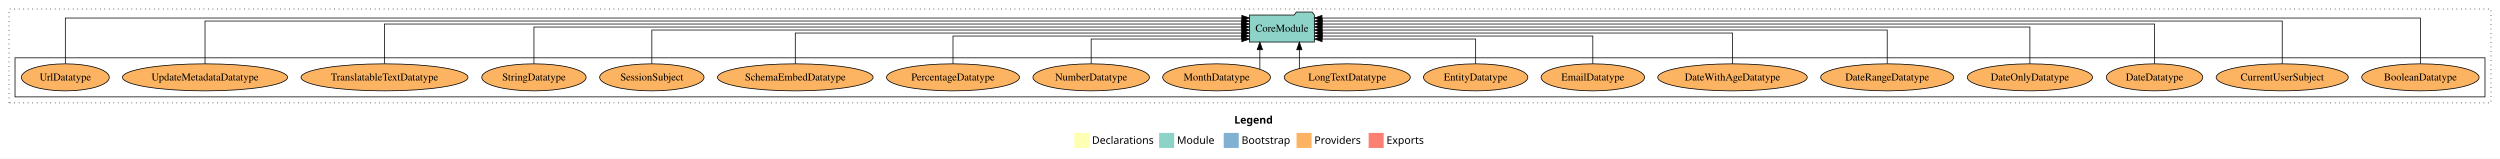
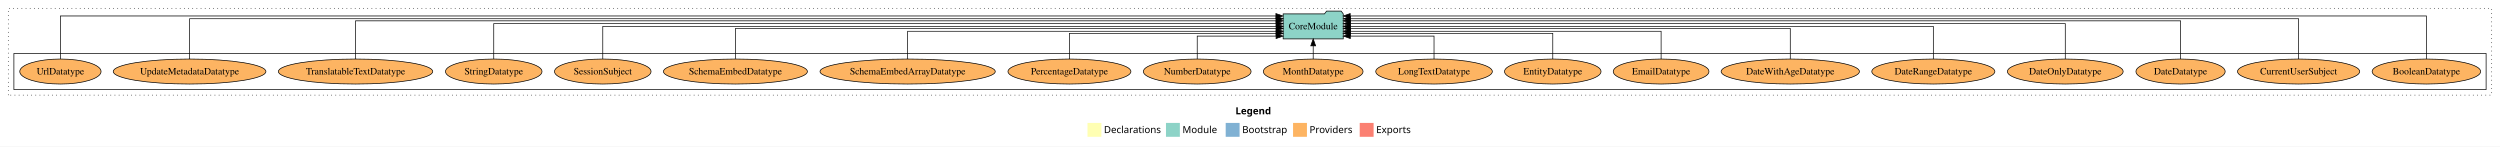
- <svg xmlns="http://www.w3.org/2000/svg" width="3329pt" height="211pt" viewBox="0.00 0.00 3329.00 211.00">
+ <svg xmlns="http://www.w3.org/2000/svg" width="3600pt" height="211pt" viewBox="0.00 0.00 3600.00 211.00">
  <g id="graph0" class="graph" transform="scale(1 1) rotate(0) translate(4 207)">
-     <polygon fill="white" stroke="transparent" points="-4,4 -4,-207 3325,-207 3325,4 -4,4" />
-     <text text-anchor="start" x="1639.51" y="-42.4" font-family="Times-12" font-weight="bold" font-size="14.00">Legend</text>
-     <polygon fill="#ffffb3" stroke="transparent" points="1426.5,-10 1426.5,-30 1446.5,-30 1446.5,-10 1426.5,-10" />
-     <text text-anchor="start" x="1450.13" y="-15.4" font-family="Times-12" font-size="14.00">  Declarations</text>
-     <polygon fill="#8dd3c7" stroke="transparent" points="1539.5,-10 1539.5,-30 1559.5,-30 1559.5,-10 1539.5,-10" />
-     <text text-anchor="start" x="1563.23" y="-15.4" font-family="Times-12" font-size="14.00">  Module</text>
-     <polygon fill="#80b1d3" stroke="transparent" points="1625.5,-10 1625.5,-30 1645.5,-30 1645.5,-10 1625.5,-10" />
-     <text text-anchor="start" x="1649.28" y="-15.4" font-family="Times-12" font-size="14.00">  Bootstrap</text>
-     <polygon fill="#fdb462" stroke="transparent" points="1722.5,-10 1722.5,-30 1742.5,-30 1742.5,-10 1722.5,-10" />
-     <text text-anchor="start" x="1746.17" y="-15.4" font-family="Times-12" font-size="14.00">  Providers</text>
-     <polygon fill="#fb8072" stroke="transparent" points="1818.5,-10 1818.5,-30 1838.5,-30 1838.5,-10 1818.5,-10" />
-     <text text-anchor="start" x="1842.23" y="-15.4" font-family="Times-12" font-size="14.00">  Exports</text>
+     <polygon fill="white" stroke="transparent" points="-4,4 -4,-207 3596,-207 3596,4 -4,4" />
+     <text text-anchor="start" x="1775.01" y="-42.4" font-family="Times-12" font-weight="bold" font-size="14.00">Legend</text>
+     <polygon fill="#ffffb3" stroke="transparent" points="1562,-10 1562,-30 1582,-30 1582,-10 1562,-10" />
+     <text text-anchor="start" x="1585.63" y="-15.4" font-family="Times-12" font-size="14.00">  Declarations</text>
+     <polygon fill="#8dd3c7" stroke="transparent" points="1675,-10 1675,-30 1695,-30 1695,-10 1675,-10" />
+     <text text-anchor="start" x="1698.73" y="-15.4" font-family="Times-12" font-size="14.00">  Module</text>
+     <polygon fill="#80b1d3" stroke="transparent" points="1761,-10 1761,-30 1781,-30 1781,-10 1761,-10" />
+     <text text-anchor="start" x="1784.78" y="-15.4" font-family="Times-12" font-size="14.00">  Bootstrap</text>
+     <polygon fill="#fdb462" stroke="transparent" points="1858,-10 1858,-30 1878,-30 1878,-10 1858,-10" />
+     <text text-anchor="start" x="1881.67" y="-15.4" font-family="Times-12" font-size="14.00">  Providers</text>
+     <polygon fill="#fb8072" stroke="transparent" points="1954,-10 1954,-30 1974,-30 1974,-10 1954,-10" />
+     <text text-anchor="start" x="1977.73" y="-15.4" font-family="Times-12" font-size="14.00">  Exports</text>
    <g id="clust1" class="cluster">
-       <polygon fill="none" stroke="black" stroke-dasharray="1,5" points="8,-70 8,-195 3313,-195 3313,-70 8,-70" />
+       <polygon fill="none" stroke="black" stroke-dasharray="1,5" points="8,-70 8,-195 3584,-195 3584,-70 8,-70" />
    </g>
    <g id="clust6" class="cluster">
-       <polygon fill="none" stroke="black" points="16,-78 16,-130 3305,-130 3305,-78 16,-78" />
+       <polygon fill="none" stroke="black" points="16,-78 16,-130 3576,-130 3576,-78 16,-78" />
    </g>
    <g id="node1" class="node">
-       <ellipse fill="#fdb462" stroke="black" cx="3219" cy="-104" rx="78.15" ry="18" />
-       <text text-anchor="middle" x="3219" y="-99.8" font-family="Times,serif" font-size="14.00">BooleanDatatype</text>
+       <ellipse fill="#fdb462" stroke="black" cx="3490" cy="-104" rx="78.15" ry="18" />
+       <text text-anchor="middle" x="3490" y="-99.8" font-family="Times,serif" font-size="14.00">BooleanDatatype</text>
    </g>
-     <g id="node19" class="node">
-       <polygon fill="#8dd3c7" stroke="black" points="1746.26,-187 1743.26,-191 1722.26,-191 1719.26,-187 1659.74,-187 1659.74,-151 1746.26,-151 1746.26,-187" />
-       <text text-anchor="middle" x="1703" y="-164.8" font-family="Times,serif" font-size="14.00">CoreModule</text>
+     <g id="node20" class="node">
+       <polygon fill="#8dd3c7" stroke="black" points="1930.26,-187 1927.26,-191 1906.26,-191 1903.26,-187 1843.74,-187 1843.74,-151 1930.26,-151 1930.26,-187" />
+       <text text-anchor="middle" x="1887" y="-164.8" font-family="Times,serif" font-size="14.00">CoreModule</text>
    </g>
    <g id="edge1" class="edge">
-       <path fill="none" stroke="black" d="M3219,-122.32C3219,-145.66 3219,-183 3219,-183 3219,-183 1756.33,-183 1756.33,-183" />
-       <polygon fill="black" stroke="black" points="1756.33,-179.5 1746.33,-183 1756.33,-186.5 1756.33,-179.5" />
+       <path fill="none" stroke="black" d="M3490,-122.15C3490,-145.76 3490,-184 3490,-184 3490,-184 1940.29,-184 1940.29,-184" />
+       <polygon fill="black" stroke="black" points="1940.29,-180.5 1930.29,-184 1940.29,-187.5 1940.29,-180.5" />
    </g>
    <g id="node2" class="node">
-       <ellipse fill="#fdb462" stroke="black" cx="3035" cy="-104" rx="87.96" ry="18" />
-       <text text-anchor="middle" x="3035" y="-99.8" font-family="Times,serif" font-size="14.00">CurrentUserSubject</text>
+       <ellipse fill="#fdb462" stroke="black" cx="3306" cy="-104" rx="87.96" ry="18" />
+       <text text-anchor="middle" x="3306" y="-99.8" font-family="Times,serif" font-size="14.00">CurrentUserSubject</text>
    </g>
    <g id="edge2" class="edge">
-       <path fill="none" stroke="black" d="M3035,-122.16C3035,-144.35 3035,-179 3035,-179 3035,-179 1756.56,-179 1756.56,-179" />
-       <polygon fill="black" stroke="black" points="1756.56,-175.5 1746.56,-179 1756.56,-182.5 1756.56,-175.5" />
+       <path fill="none" stroke="black" d="M3306,-122.01C3306,-144.49 3306,-180 3306,-180 3306,-180 1940.63,-180 1940.63,-180" />
+       <polygon fill="black" stroke="black" points="1940.63,-176.5 1930.63,-180 1940.63,-183.5 1940.63,-176.5" />
    </g>
    <g id="node3" class="node">
-       <ellipse fill="#fdb462" stroke="black" cx="2865" cy="-104" rx="64.24" ry="18" />
-       <text text-anchor="middle" x="2865" y="-99.8" font-family="Times,serif" font-size="14.00">DateDatatype</text>
+       <ellipse fill="#fdb462" stroke="black" cx="3136" cy="-104" rx="64.24" ry="18" />
+       <text text-anchor="middle" x="3136" y="-99.8" font-family="Times,serif" font-size="14.00">DateDatatype</text>
    </g>
    <g id="edge3" class="edge">
-       <path fill="none" stroke="black" d="M2865,-122.28C2865,-143.32 2865,-175 2865,-175 2865,-175 1756.43,-175 1756.43,-175" />
-       <polygon fill="black" stroke="black" points="1756.43,-171.5 1746.43,-175 1756.43,-178.5 1756.43,-171.5" />
+       <path fill="none" stroke="black" d="M3136,-122.04C3136,-143.66 3136,-177 3136,-177 3136,-177 1940.36,-177 1940.36,-177" />
+       <polygon fill="black" stroke="black" points="1940.36,-173.5 1930.36,-177 1940.36,-180.5 1940.36,-173.5" />
    </g>
    <g id="node4" class="node">
-       <ellipse fill="#fdb462" stroke="black" cx="2699" cy="-104" rx="83.37" ry="18" />
-       <text text-anchor="middle" x="2699" y="-99.8" font-family="Times,serif" font-size="14.00">DateOnlyDatatype</text>
+       <ellipse fill="#fdb462" stroke="black" cx="2970" cy="-104" rx="83.37" ry="18" />
+       <text text-anchor="middle" x="2970" y="-99.8" font-family="Times,serif" font-size="14.00">DateOnlyDatatype</text>
    </g>
    <g id="edge4" class="edge">
-       <path fill="none" stroke="black" d="M2699,-122.31C2699,-142.15 2699,-171 2699,-171 2699,-171 1756.44,-171 1756.44,-171" />
-       <polygon fill="black" stroke="black" points="1756.44,-167.5 1746.44,-171 1756.44,-174.5 1756.44,-167.5" />
+       <path fill="none" stroke="black" d="M2970,-122.13C2970,-142.57 2970,-173 2970,-173 2970,-173 1940.46,-173 1940.46,-173" />
+       <polygon fill="black" stroke="black" points="1940.46,-169.5 1930.46,-173 1940.46,-176.5 1940.46,-169.5" />
    </g>
    <g id="node5" class="node">
-       <ellipse fill="#fdb462" stroke="black" cx="2509" cy="-104" rx="88.58" ry="18" />
-       <text text-anchor="middle" x="2509" y="-99.8" font-family="Times,serif" font-size="14.00">DateRangeDatatype</text>
+       <ellipse fill="#fdb462" stroke="black" cx="2780" cy="-104" rx="88.58" ry="18" />
+       <text text-anchor="middle" x="2780" y="-99.8" font-family="Times,serif" font-size="14.00">DateRangeDatatype</text>
    </g>
    <g id="edge5" class="edge">
-       <path fill="none" stroke="black" d="M2509,-122.22C2509,-140.83 2509,-167 2509,-167 2509,-167 1756.33,-167 1756.33,-167" />
-       <polygon fill="black" stroke="black" points="1756.33,-163.5 1746.33,-167 1756.33,-170.5 1756.33,-163.5" />
+       <path fill="none" stroke="black" d="M2780,-122.11C2780,-141.34 2780,-169 2780,-169 2780,-169 1940.37,-169 1940.37,-169" />
+       <polygon fill="black" stroke="black" points="1940.37,-165.5 1930.37,-169 1940.37,-172.5 1940.37,-165.5" />
    </g>
    <g id="node6" class="node">
-       <ellipse fill="#fdb462" stroke="black" cx="2303" cy="-104" rx="99.54" ry="18" />
-       <text text-anchor="middle" x="2303" y="-99.8" font-family="Times,serif" font-size="14.00">DateWithAgeDatatype</text>
+       <ellipse fill="#fdb462" stroke="black" cx="2574" cy="-104" rx="99.54" ry="18" />
+       <text text-anchor="middle" x="2574" y="-99.8" font-family="Times,serif" font-size="14.00">DateWithAgeDatatype</text>
    </g>
    <g id="edge6" class="edge">
-       <path fill="none" stroke="black" d="M2303,-122.02C2303,-139.37 2303,-163 2303,-163 2303,-163 1756.63,-163 1756.63,-163" />
-       <polygon fill="black" stroke="black" points="1756.63,-159.5 1746.63,-163 1756.63,-166.5 1756.63,-159.5" />
+       <path fill="none" stroke="black" d="M2574,-122.27C2574,-140.56 2574,-166 2574,-166 2574,-166 1940.5,-166 1940.5,-166" />
+       <polygon fill="black" stroke="black" points="1940.5,-162.5 1930.5,-166 1940.5,-169.5 1940.5,-162.5" />
    </g>
    <g id="node7" class="node">
-       <ellipse fill="#fdb462" stroke="black" cx="2117" cy="-104" rx="68.92" ry="18" />
-       <text text-anchor="middle" x="2117" y="-99.8" font-family="Times,serif" font-size="14.00">EmailDatatype</text>
+       <ellipse fill="#fdb462" stroke="black" cx="2388" cy="-104" rx="68.92" ry="18" />
+       <text text-anchor="middle" x="2388" y="-99.8" font-family="Times,serif" font-size="14.00">EmailDatatype</text>
    </g>
    <g id="edge7" class="edge">
-       <path fill="none" stroke="black" d="M2117,-122.01C2117,-138.05 2117,-159 2117,-159 2117,-159 1756.52,-159 1756.52,-159" />
-       <polygon fill="black" stroke="black" points="1756.52,-155.5 1746.52,-159 1756.52,-162.5 1756.52,-155.5" />
+       <path fill="none" stroke="black" d="M2388,-122.03C2388,-139.06 2388,-162 2388,-162 2388,-162 1940.58,-162 1940.58,-162" />
+       <polygon fill="black" stroke="black" points="1940.58,-158.5 1930.58,-162 1940.58,-165.5 1940.58,-158.5" />
    </g>
    <g id="node8" class="node">
-       <ellipse fill="#fdb462" stroke="black" cx="1961" cy="-104" rx="69.5" ry="18" />
-       <text text-anchor="middle" x="1961" y="-99.8" font-family="Times,serif" font-size="14.00">EntityDatatype</text>
+       <ellipse fill="#fdb462" stroke="black" cx="2232" cy="-104" rx="69.5" ry="18" />
+       <text text-anchor="middle" x="2232" y="-99.8" font-family="Times,serif" font-size="14.00">EntityDatatype</text>
    </g>
    <g id="edge8" class="edge">
-       <path fill="none" stroke="black" d="M1961,-122.12C1961,-136.78 1961,-155 1961,-155 1961,-155 1756.47,-155 1756.47,-155" />
-       <polygon fill="black" stroke="black" points="1756.47,-151.5 1746.47,-155 1756.47,-158.5 1756.47,-151.5" />
+       <path fill="none" stroke="black" d="M2232,-122.01C2232,-138.05 2232,-159 2232,-159 2232,-159 1940.35,-159 1940.35,-159" />
+       <polygon fill="black" stroke="black" points="1940.35,-155.5 1930.35,-159 1940.35,-162.5 1940.35,-155.5" />
    </g>
    <g id="node9" class="node">
-       <ellipse fill="#fdb462" stroke="black" cx="1790" cy="-104" rx="83.95" ry="18" />
-       <text text-anchor="middle" x="1790" y="-99.8" font-family="Times,serif" font-size="14.00">LongTextDatatype</text>
+       <ellipse fill="#fdb462" stroke="black" cx="2061" cy="-104" rx="83.95" ry="18" />
+       <text text-anchor="middle" x="2061" y="-99.8" font-family="Times,serif" font-size="14.00">LongTextDatatype</text>
    </g>
    <g id="edge9" class="edge">
-       <path fill="none" stroke="black" d="M1726.2,-115.92C1726.2,-115.92 1726.2,-140.77 1726.2,-140.77" />
-       <polygon fill="black" stroke="black" points="1722.7,-140.77 1726.2,-150.77 1729.7,-140.77 1722.7,-140.77" />
+       <path fill="none" stroke="black" d="M2061,-122.12C2061,-136.78 2061,-155 2061,-155 2061,-155 1940.46,-155 1940.46,-155" />
+       <polygon fill="black" stroke="black" points="1940.46,-151.5 1930.46,-155 1940.46,-158.5 1940.46,-151.5" />
    </g>
    <g id="node10" class="node">
-       <ellipse fill="#fdb462" stroke="black" cx="1616" cy="-104" rx="71.79" ry="18" />
-       <text text-anchor="middle" x="1616" y="-99.8" font-family="Times,serif" font-size="14.00">MonthDatatype</text>
+       <ellipse fill="#fdb462" stroke="black" cx="1887" cy="-104" rx="71.79" ry="18" />
+       <text text-anchor="middle" x="1887" y="-99.8" font-family="Times,serif" font-size="14.00">MonthDatatype</text>
    </g>
    <g id="edge10" class="edge">
-       <path fill="none" stroke="black" d="M1673.63,-114.73C1673.63,-114.73 1673.63,-140.87 1673.63,-140.87" />
-       <polygon fill="black" stroke="black" points="1670.13,-140.87 1673.63,-150.87 1677.13,-140.87 1670.13,-140.87" />
+       <path fill="none" stroke="black" d="M1887,-122.11C1887,-122.11 1887,-140.99 1887,-140.99" />
+       <polygon fill="black" stroke="black" points="1883.5,-140.99 1887,-150.99 1890.5,-140.99 1883.5,-140.99" />
    </g>
    <g id="node11" class="node">
-       <ellipse fill="#fdb462" stroke="black" cx="1449" cy="-104" rx="77.57" ry="18" />
-       <text text-anchor="middle" x="1449" y="-99.8" font-family="Times,serif" font-size="14.00">NumberDatatype</text>
+       <ellipse fill="#fdb462" stroke="black" cx="1720" cy="-104" rx="77.57" ry="18" />
+       <text text-anchor="middle" x="1720" y="-99.8" font-family="Times,serif" font-size="14.00">NumberDatatype</text>
    </g>
    <g id="edge11" class="edge">
-       <path fill="none" stroke="black" d="M1449,-122.12C1449,-136.78 1449,-155 1449,-155 1449,-155 1649.62,-155 1649.62,-155" />
-       <polygon fill="black" stroke="black" points="1649.62,-158.5 1659.62,-155 1649.62,-151.5 1649.62,-158.5" />
+       <path fill="none" stroke="black" d="M1720,-122.12C1720,-136.78 1720,-155 1720,-155 1720,-155 1833.56,-155 1833.56,-155" />
+       <polygon fill="black" stroke="black" points="1833.56,-158.5 1843.56,-155 1833.56,-151.5 1833.56,-158.5" />
    </g>
    <g id="node12" class="node">
-       <ellipse fill="#fdb462" stroke="black" cx="1265" cy="-104" rx="88.5" ry="18" />
-       <text text-anchor="middle" x="1265" y="-99.8" font-family="Times,serif" font-size="14.00">PercentageDatatype</text>
+       <ellipse fill="#fdb462" stroke="black" cx="1536" cy="-104" rx="88.5" ry="18" />
+       <text text-anchor="middle" x="1536" y="-99.8" font-family="Times,serif" font-size="14.00">PercentageDatatype</text>
    </g>
    <g id="edge12" class="edge">
-       <path fill="none" stroke="black" d="M1265,-122.01C1265,-138.05 1265,-159 1265,-159 1265,-159 1649.4,-159 1649.4,-159" />
-       <polygon fill="black" stroke="black" points="1649.4,-162.5 1659.4,-159 1649.4,-155.5 1649.4,-162.5" />
+       <path fill="none" stroke="black" d="M1536,-122.01C1536,-138.05 1536,-159 1536,-159 1536,-159 1833.61,-159 1833.61,-159" />
+       <polygon fill="black" stroke="black" points="1833.61,-162.5 1843.61,-159 1833.61,-155.5 1833.61,-162.5" />
    </g>
    <g id="node13" class="node">
+       <ellipse fill="#fdb462" stroke="black" cx="1303" cy="-104" rx="126.17" ry="18" />
+       <text text-anchor="middle" x="1303" y="-99.8" font-family="Times,serif" font-size="14.00">SchemaEmbedArrayDatatype</text>
+     </g>
+     <g id="edge13" class="edge">
+       <path fill="none" stroke="black" d="M1303,-122.03C1303,-139.06 1303,-162 1303,-162 1303,-162 1833.58,-162 1833.58,-162" />
+       <polygon fill="black" stroke="black" points="1833.58,-165.5 1843.58,-162 1833.58,-158.5 1833.58,-165.5" />
+     </g>
+     <g id="node14" class="node">
      <ellipse fill="#fdb462" stroke="black" cx="1055" cy="-104" rx="103.63" ry="18" />
      <text text-anchor="middle" x="1055" y="-99.8" font-family="Times,serif" font-size="14.00">SchemaEmbedDatatype</text>
    </g>
-     <g id="edge13" class="edge">
-       <path fill="none" stroke="black" d="M1055,-122.02C1055,-139.37 1055,-163 1055,-163 1055,-163 1649.73,-163 1649.73,-163" />
-       <polygon fill="black" stroke="black" points="1649.73,-166.5 1659.73,-163 1649.73,-159.5 1649.73,-166.5" />
+     <g id="edge14" class="edge">
+       <path fill="none" stroke="black" d="M1055,-122.27C1055,-140.56 1055,-166 1055,-166 1055,-166 1833.73,-166 1833.73,-166" />
+       <polygon fill="black" stroke="black" points="1833.73,-169.5 1843.73,-166 1833.73,-162.5 1833.73,-169.5" />
    </g>
-     <g id="node14" class="node">
+     <g id="node15" class="node">
      <ellipse fill="#fdb462" stroke="black" cx="864" cy="-104" rx="69.52" ry="18" />
      <text text-anchor="middle" x="864" y="-99.8" font-family="Times,serif" font-size="14.00">SessionSubject</text>
    </g>
-     <g id="edge14" class="edge">
-       <path fill="none" stroke="black" d="M864,-122.22C864,-140.83 864,-167 864,-167 864,-167 1649.66,-167 1649.66,-167" />
-       <polygon fill="black" stroke="black" points="1649.66,-170.5 1659.66,-167 1649.66,-163.5 1649.66,-170.5" />
+     <g id="edge15" class="edge">
+       <path fill="none" stroke="black" d="M864,-122.11C864,-141.34 864,-169 864,-169 864,-169 1833.7,-169 1833.7,-169" />
+       <polygon fill="black" stroke="black" points="1833.7,-172.5 1843.7,-169 1833.7,-165.5 1833.7,-172.5" />
    </g>
-     <g id="node15" class="node">
+     <g id="node16" class="node">
      <ellipse fill="#fdb462" stroke="black" cx="707" cy="-104" rx="69.5" ry="18" />
      <text text-anchor="middle" x="707" y="-99.8" font-family="Times,serif" font-size="14.00">StringDatatype</text>
    </g>
-     <g id="edge15" class="edge">
-       <path fill="none" stroke="black" d="M707,-122.31C707,-142.15 707,-171 707,-171 707,-171 1649.56,-171 1649.56,-171" />
-       <polygon fill="black" stroke="black" points="1649.56,-174.5 1659.56,-171 1649.56,-167.5 1649.56,-174.5" />
+     <g id="edge16" class="edge">
+       <path fill="none" stroke="black" d="M707,-122.13C707,-142.57 707,-173 707,-173 707,-173 1833.6,-173 1833.6,-173" />
+       <polygon fill="black" stroke="black" points="1833.6,-176.5 1843.6,-173 1833.6,-169.5 1833.6,-176.5" />
    </g>
-     <g id="node16" class="node">
+     <g id="node17" class="node">
      <ellipse fill="#fdb462" stroke="black" cx="508" cy="-104" rx="111.13" ry="18" />
      <text text-anchor="middle" x="508" y="-99.8" font-family="Times,serif" font-size="14.00">TranslatableTextDatatype</text>
    </g>
-     <g id="edge16" class="edge">
-       <path fill="none" stroke="black" d="M508,-122.28C508,-143.32 508,-175 508,-175 508,-175 1649.41,-175 1649.41,-175" />
-       <polygon fill="black" stroke="black" points="1649.41,-178.5 1659.41,-175 1649.41,-171.5 1649.41,-178.5" />
+     <g id="edge17" class="edge">
+       <path fill="none" stroke="black" d="M508,-122.04C508,-143.66 508,-177 508,-177 508,-177 1833.45,-177 1833.45,-177" />
+       <polygon fill="black" stroke="black" points="1833.45,-180.5 1843.45,-177 1833.45,-173.5 1833.45,-180.5" />
    </g>
-     <g id="node17" class="node">
+     <g id="node18" class="node">
      <ellipse fill="#fdb462" stroke="black" cx="269" cy="-104" rx="109.91" ry="18" />
      <text text-anchor="middle" x="269" y="-99.8" font-family="Times,serif" font-size="14.00">UpdateMetadataDatatype</text>
    </g>
-     <g id="edge17" class="edge">
-       <path fill="none" stroke="black" d="M269,-122.16C269,-144.35 269,-179 269,-179 269,-179 1649.69,-179 1649.69,-179" />
-       <polygon fill="black" stroke="black" points="1649.69,-182.5 1659.69,-179 1649.69,-175.5 1649.69,-182.5" />
+     <g id="edge18" class="edge">
+       <path fill="none" stroke="black" d="M269,-122.01C269,-144.49 269,-180 269,-180 269,-180 1833.72,-180 1833.72,-180" />
+       <polygon fill="black" stroke="black" points="1833.72,-183.5 1843.72,-180 1833.72,-176.5 1833.72,-183.5" />
    </g>
-     <g id="node18" class="node">
+     <g id="node19" class="node">
      <ellipse fill="#fdb462" stroke="black" cx="83" cy="-104" rx="58.53" ry="18" />
      <text text-anchor="middle" x="83" y="-99.8" font-family="Times,serif" font-size="14.00">UrlDatatype</text>
    </g>
-     <g id="edge18" class="edge">
-       <path fill="none" stroke="black" d="M83,-122.32C83,-145.66 83,-183 83,-183 83,-183 1649.67,-183 1649.67,-183" />
-       <polygon fill="black" stroke="black" points="1649.67,-186.5 1659.67,-183 1649.67,-179.5 1649.67,-186.5" />
+     <g id="edge19" class="edge">
+       <path fill="none" stroke="black" d="M83,-122.15C83,-145.76 83,-184 83,-184 83,-184 1833.3,-184 1833.3,-184" />
+       <polygon fill="black" stroke="black" points="1833.3,-187.5 1843.3,-184 1833.3,-180.5 1833.3,-187.5" />
    </g>
  </g>
</svg>
